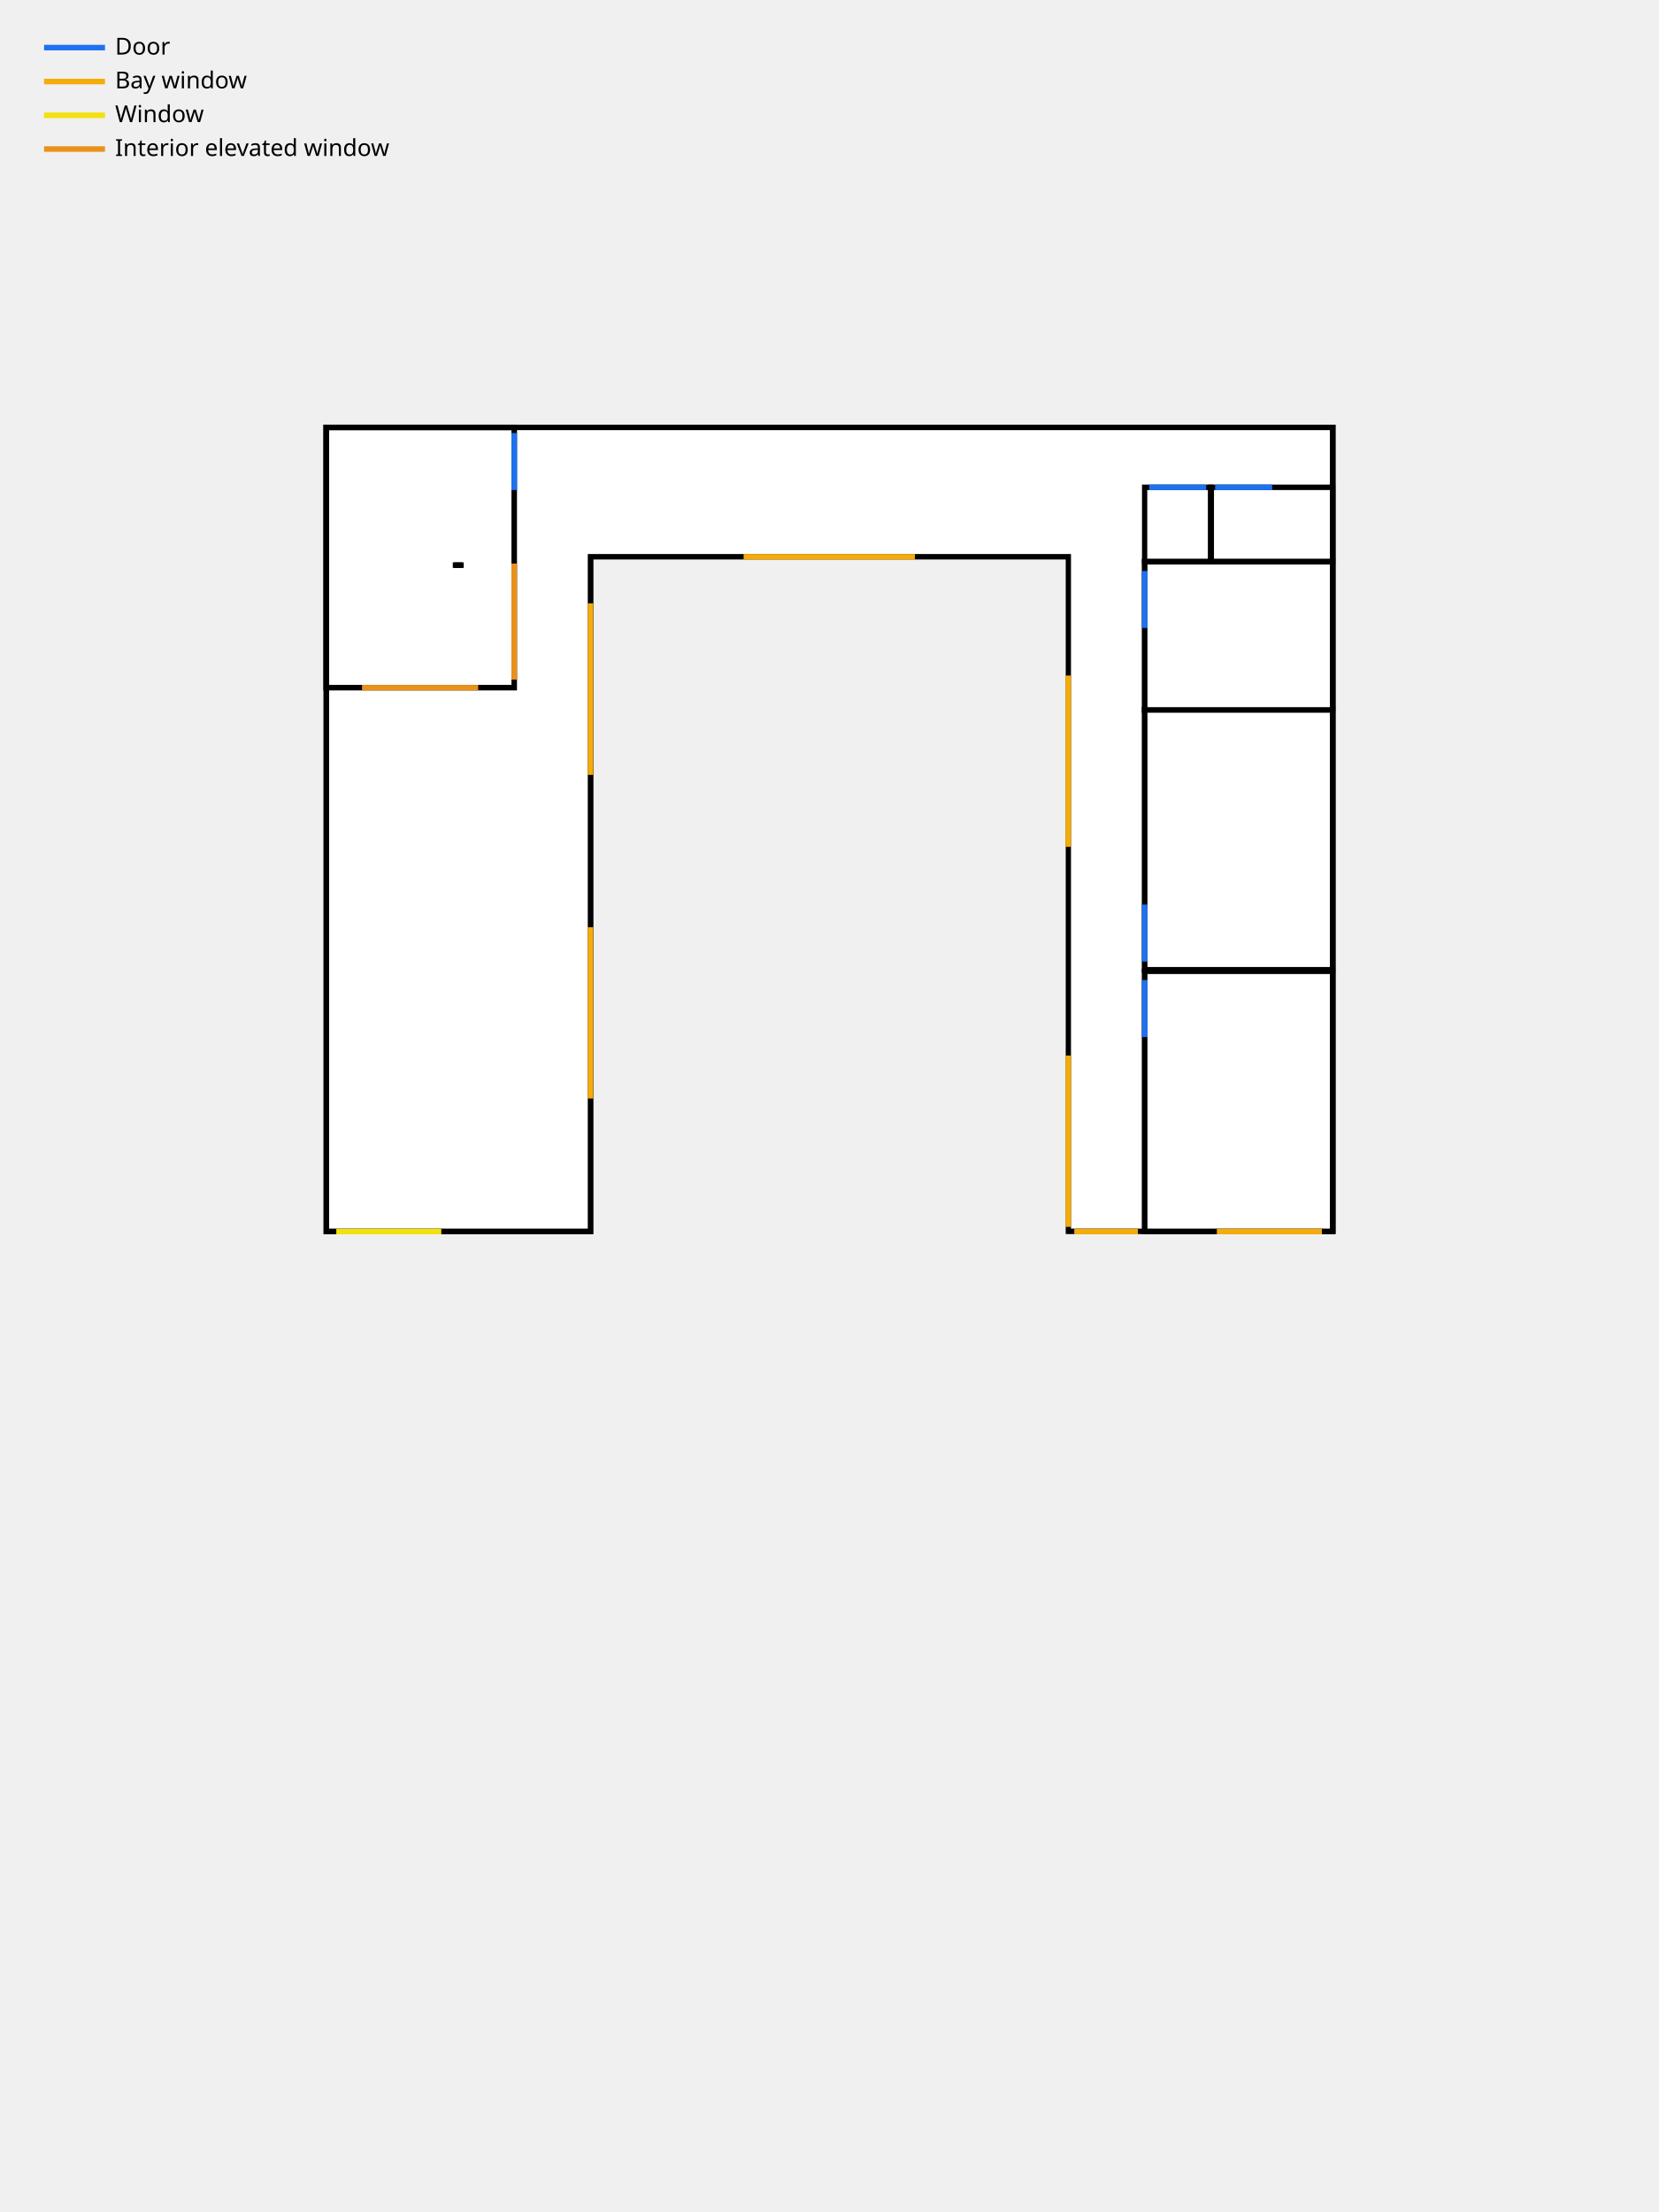
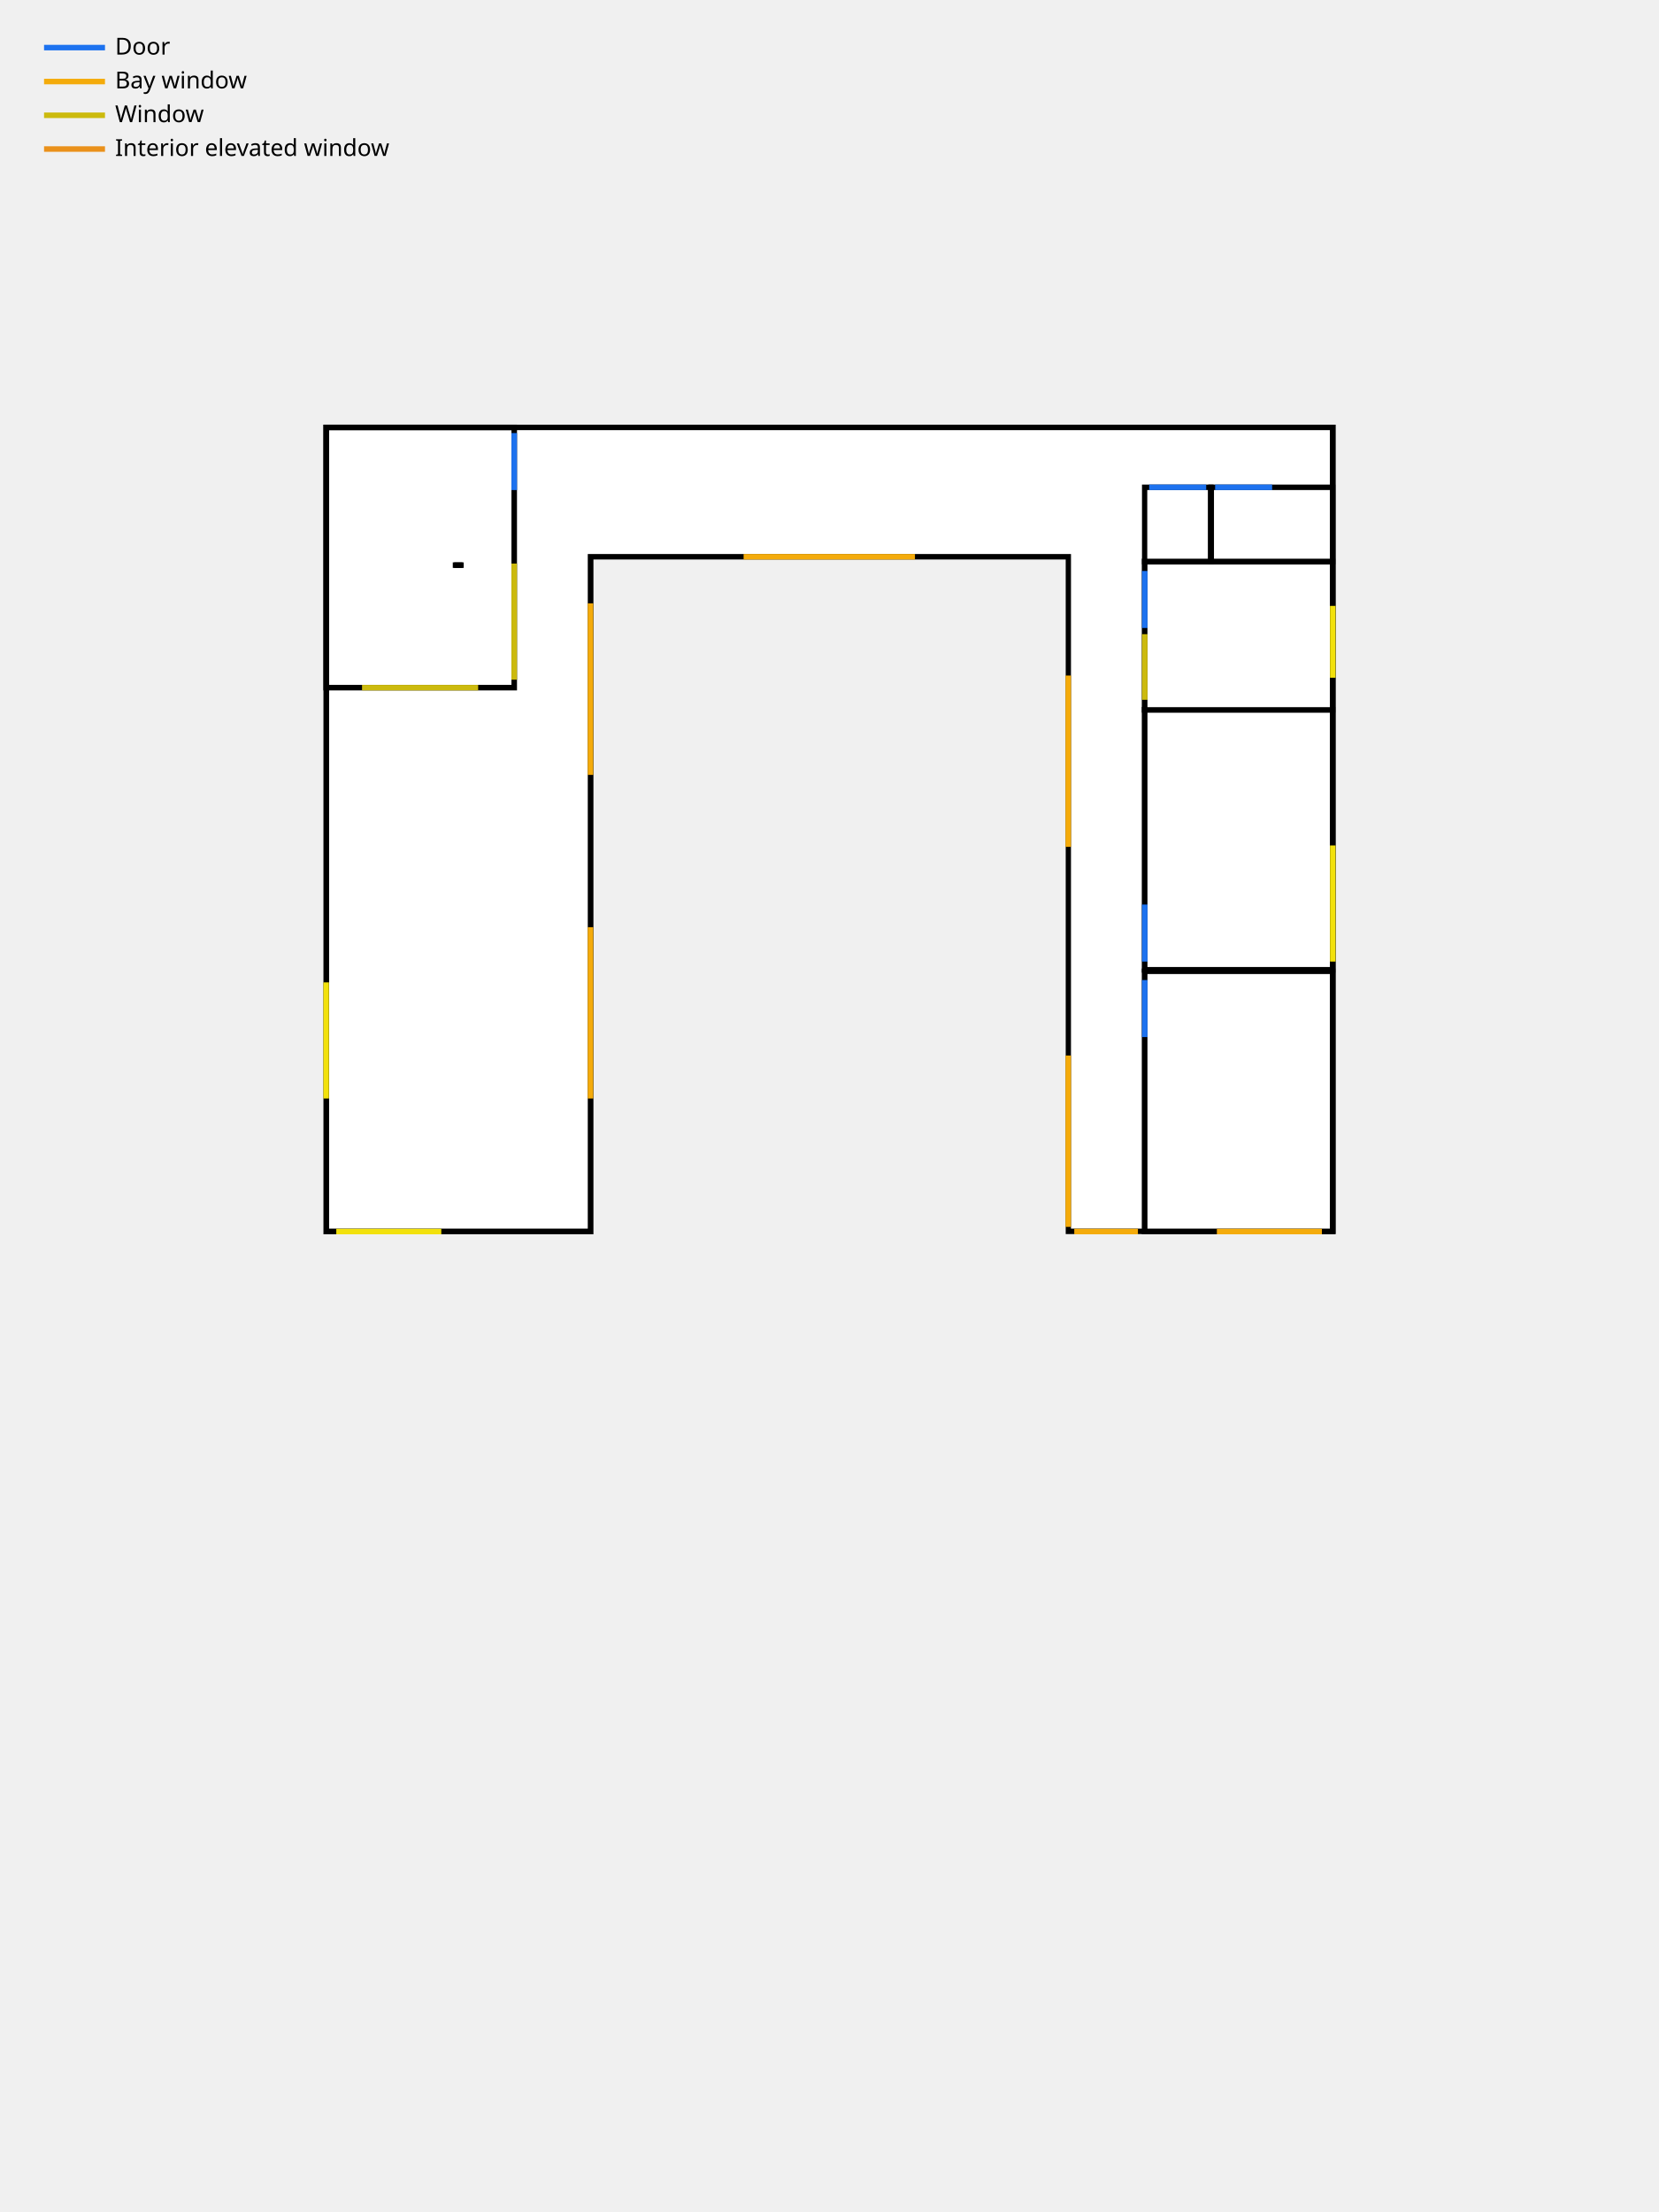
<svg xmlns="http://www.w3.org/2000/svg" version="1.1" id="Layer_1" x="0px" y="0px" viewBox="0 0 850.4 1133.9" style="enable-background:new 0 0 850.4 1133.9;" xml:space="preserve">
  <style type="text/css">
	.st0{fill:#FFFFFF;}
	.st1{fill:#FFFFFF;stroke:#000000;stroke-width:2.835;stroke-miterlimit:10;}
	.st2{stroke:#000000;stroke-width:2.835;stroke-miterlimit:10;}
	.st3{fill:none;stroke:#000000;stroke-width:2.835;stroke-miterlimit:10;}
	.st4{fill:none;stroke:#F4AB0B;stroke-width:2.835;stroke-linecap:square;stroke-miterlimit:10;}
	.st5{fill:none;stroke:#1D72EF;stroke-width:2.835;stroke-linecap:square;stroke-miterlimit:10;}
- 	.st6{fill:none;stroke:#EA911B;stroke-width:2.835;stroke-linecap:square;stroke-miterlimit:10;}
+ 	.st6{fill:none;stroke:#CCBA0E;stroke-width:2.835;stroke-linecap:square;stroke-miterlimit:10;}
	.st7{fill:none;stroke:#F2E10C;stroke-width:2.835;stroke-linecap:square;stroke-miterlimit:10;}
	.st8{display:none;}
	.st9{display:inline;fill:#B7DAF9;}
	.st10{font-family:'ArialMT';}
	.st11{font-size:12px;}
+ 	.st12{fill:none;stroke:#EA911B;stroke-width:2.835;stroke-linecap:square;stroke-miterlimit:10;}
</style>
  <g id="Structure">
    <g>
      <polygon class="st0" points="547.6,631.3 547.6,285.4 302.7,285.4 302.7,631.3 167.2,631.3 167.2,219.1 683.1,219.1 683.1,631.3       " />
      <path d="M681.7,220.5v66.3v343h-66.3H549v-343V284h-2.8h-34.6H304.1h-2.8v2.8v343H235h-66.3v-343v-66.3h343L681.7,220.5     M684.5,217.7H511.6H165.8v69.2v345.8H235h69.2V286.8h207.5h34.6v345.8h69.2h69.2V286.8v-69.1L684.5,217.7L684.5,217.7z" />
    </g>
    <g>
      <polygon class="st1" points="232.8,289.7 237,289.7 237,289.7   " />
      <polygon class="st2" points="237.7,289.7 232.1,289.7 232.1,289.7   " />
    </g>
  </g>
  <g id="Ground_floor">
    <g>
      <rect x="586.7" y="497.9" class="st0" width="96.3" height="133.3" />
      <path d="M681.7,499.3v130.5h-93.5V499.3H681.7 M684.5,496.5h-99.2v136.2h99.2V496.5L684.5,496.5z" />
    </g>
    <g>
      <rect x="586.7" y="363.8" class="st0" width="96.3" height="133.3" />
      <path d="M681.7,365.2v130.5h-93.5V365.2H681.7 M684.5,362.4h-99.2v136.2h99.2V362.4L684.5,362.4z" />
    </g>
    <g>
      <rect x="586.7" y="287.9" class="st0" width="96.3" height="76" />
      <path d="M681.7,289.3v73.2h-93.5v-73.2H681.7 M684.5,286.4h-99.2v78.9h99.2V286.4L684.5,286.4z" />
    </g>
    <g>
      <rect x="586.7" y="249.8" class="st0" width="33.9" height="38" />
      <path d="M619.2,251.2v35.2h-31.1v-35.2H619.2 M622.1,248.4h-36.7v40.9h36.7V248.4L622.1,248.4z" />
    </g>
    <g>
      <rect x="620.8" y="249.8" class="st0" width="62.3" height="38" />
      <path d="M681.7,251.2v35.2h-59.4v-35.2H681.7 M684.5,248.4h-65.1v40.9h65.1V248.4L684.5,248.4z" />
    </g>
    <g>
      <path class="st3" d="M263.6,219.1h-96.4v133.4h96.4V219.1L263.6,219.1z" />
    </g>
    <g>
      <line class="st4" x1="382.6" y1="285.4" x2="467.6" y2="285.4" />
    </g>
    <g>
      <line class="st4" x1="547.6" y1="542.5" x2="547.6" y2="627.5" />
    </g>
    <g>
      <line class="st4" x1="547.6" y1="347.7" x2="547.6" y2="432.7" />
    </g>
    <g>
      <line class="st4" x1="302.7" y1="476.7" x2="302.7" y2="561.7" />
    </g>
    <g>
      <line class="st4" x1="302.7" y1="310.7" x2="302.7" y2="395.8" />
    </g>
    <g>
      <line class="st5" x1="586.8" y1="465.1" x2="586.8" y2="491.5" />
    </g>
    <g>
      <line class="st5" x1="586.8" y1="503.8" x2="586.8" y2="530.2" />
    </g>
    <g>
      <line class="st5" x1="586.8" y1="294.1" x2="586.8" y2="320.5" />
    </g>
    <g>
      <line class="st5" x1="616.9" y1="249.8" x2="590.5" y2="249.8" />
    </g>
    <g>
      <line class="st5" x1="650.7" y1="249.8" x2="624.3" y2="249.8" />
    </g>
    <g>
      <line class="st5" x1="263.6" y1="223.4" x2="263.6" y2="249.8" />
    </g>
    <g>
      <line class="st6" x1="263.6" y1="290.3" x2="263.6" y2="347" />
    </g>
    <g>
      <line class="st4" x1="552.1" y1="631.3" x2="581.9" y2="631.3" />
    </g>
    <g>
      <line class="st4" x1="625.2" y1="631.3" x2="676.2" y2="631.3" />
    </g>
    <g>
      <line class="st7" x1="173.8" y1="631.3" x2="224.8" y2="631.3" />
    </g>
    <g>
      <line class="st6" x1="243.7" y1="352.5" x2="187" y2="352.5" />
    </g>
+     <g>
+       <line class="st6" x1="586.8" y1="326.5" x2="586.8" y2="357.3" />
+     </g>
+     <g>
+       <line class="st7" x1="683.2" y1="434.8" x2="683.2" y2="491.5" />
+     </g>
+     <g>
+       <line class="st7" x1="683.2" y1="312" x2="683.2" y2="346" />
+     </g>
+     <g>
+       <line class="st7" x1="167.2" y1="505" x2="167.2" y2="561.7" />
+     </g>
  </g>
  <g id="Roof" class="st8">
    <rect x="165.8" y="217.7" class="st9" width="519" height="414.7" />
  </g>
  <g id="Legend">
    <g>
-       <text transform="matrix(1 0 0 1 59.0061 27.9611)" class="st10 st11">Door</text>
+       <text transform="matrix(1 0 0 1 59.0061 27.961)" class="st10 st11">Door</text>
      <g>
        <line class="st5" x1="52.4" y1="24.4" x2="24" y2="24.4" />
      </g>
    </g>
    <g>
      <g>
        <line class="st4" x1="24" y1="41.8" x2="52.4" y2="41.8" />
      </g>
      <text transform="matrix(1 0 0 1 59.0062 45.2878)" class="st10 st11">Bay window</text>
    </g>
    <g>
      <g>
-         <line class="st7" x1="24" y1="59.1" x2="52.4" y2="59.1" />
+         <line class="st6" x1="24" y1="59.1" x2="52.4" y2="59.1" />
      </g>
      <text transform="matrix(1 0 0 1 59.0059 62.6141)" class="st10 st11">Window</text>
    </g>
    <g>
      <g>
-         <line class="st6" x1="52.4" y1="76.4" x2="24" y2="76.4" />
+         <line class="st12" x1="52.4" y1="76.4" x2="24" y2="76.4" />
      </g>
      <text transform="matrix(1 0 0 1 59.0063 79.9408)" class="st10 st11">Interior elevated window</text>
    </g>
  </g>
</svg>
